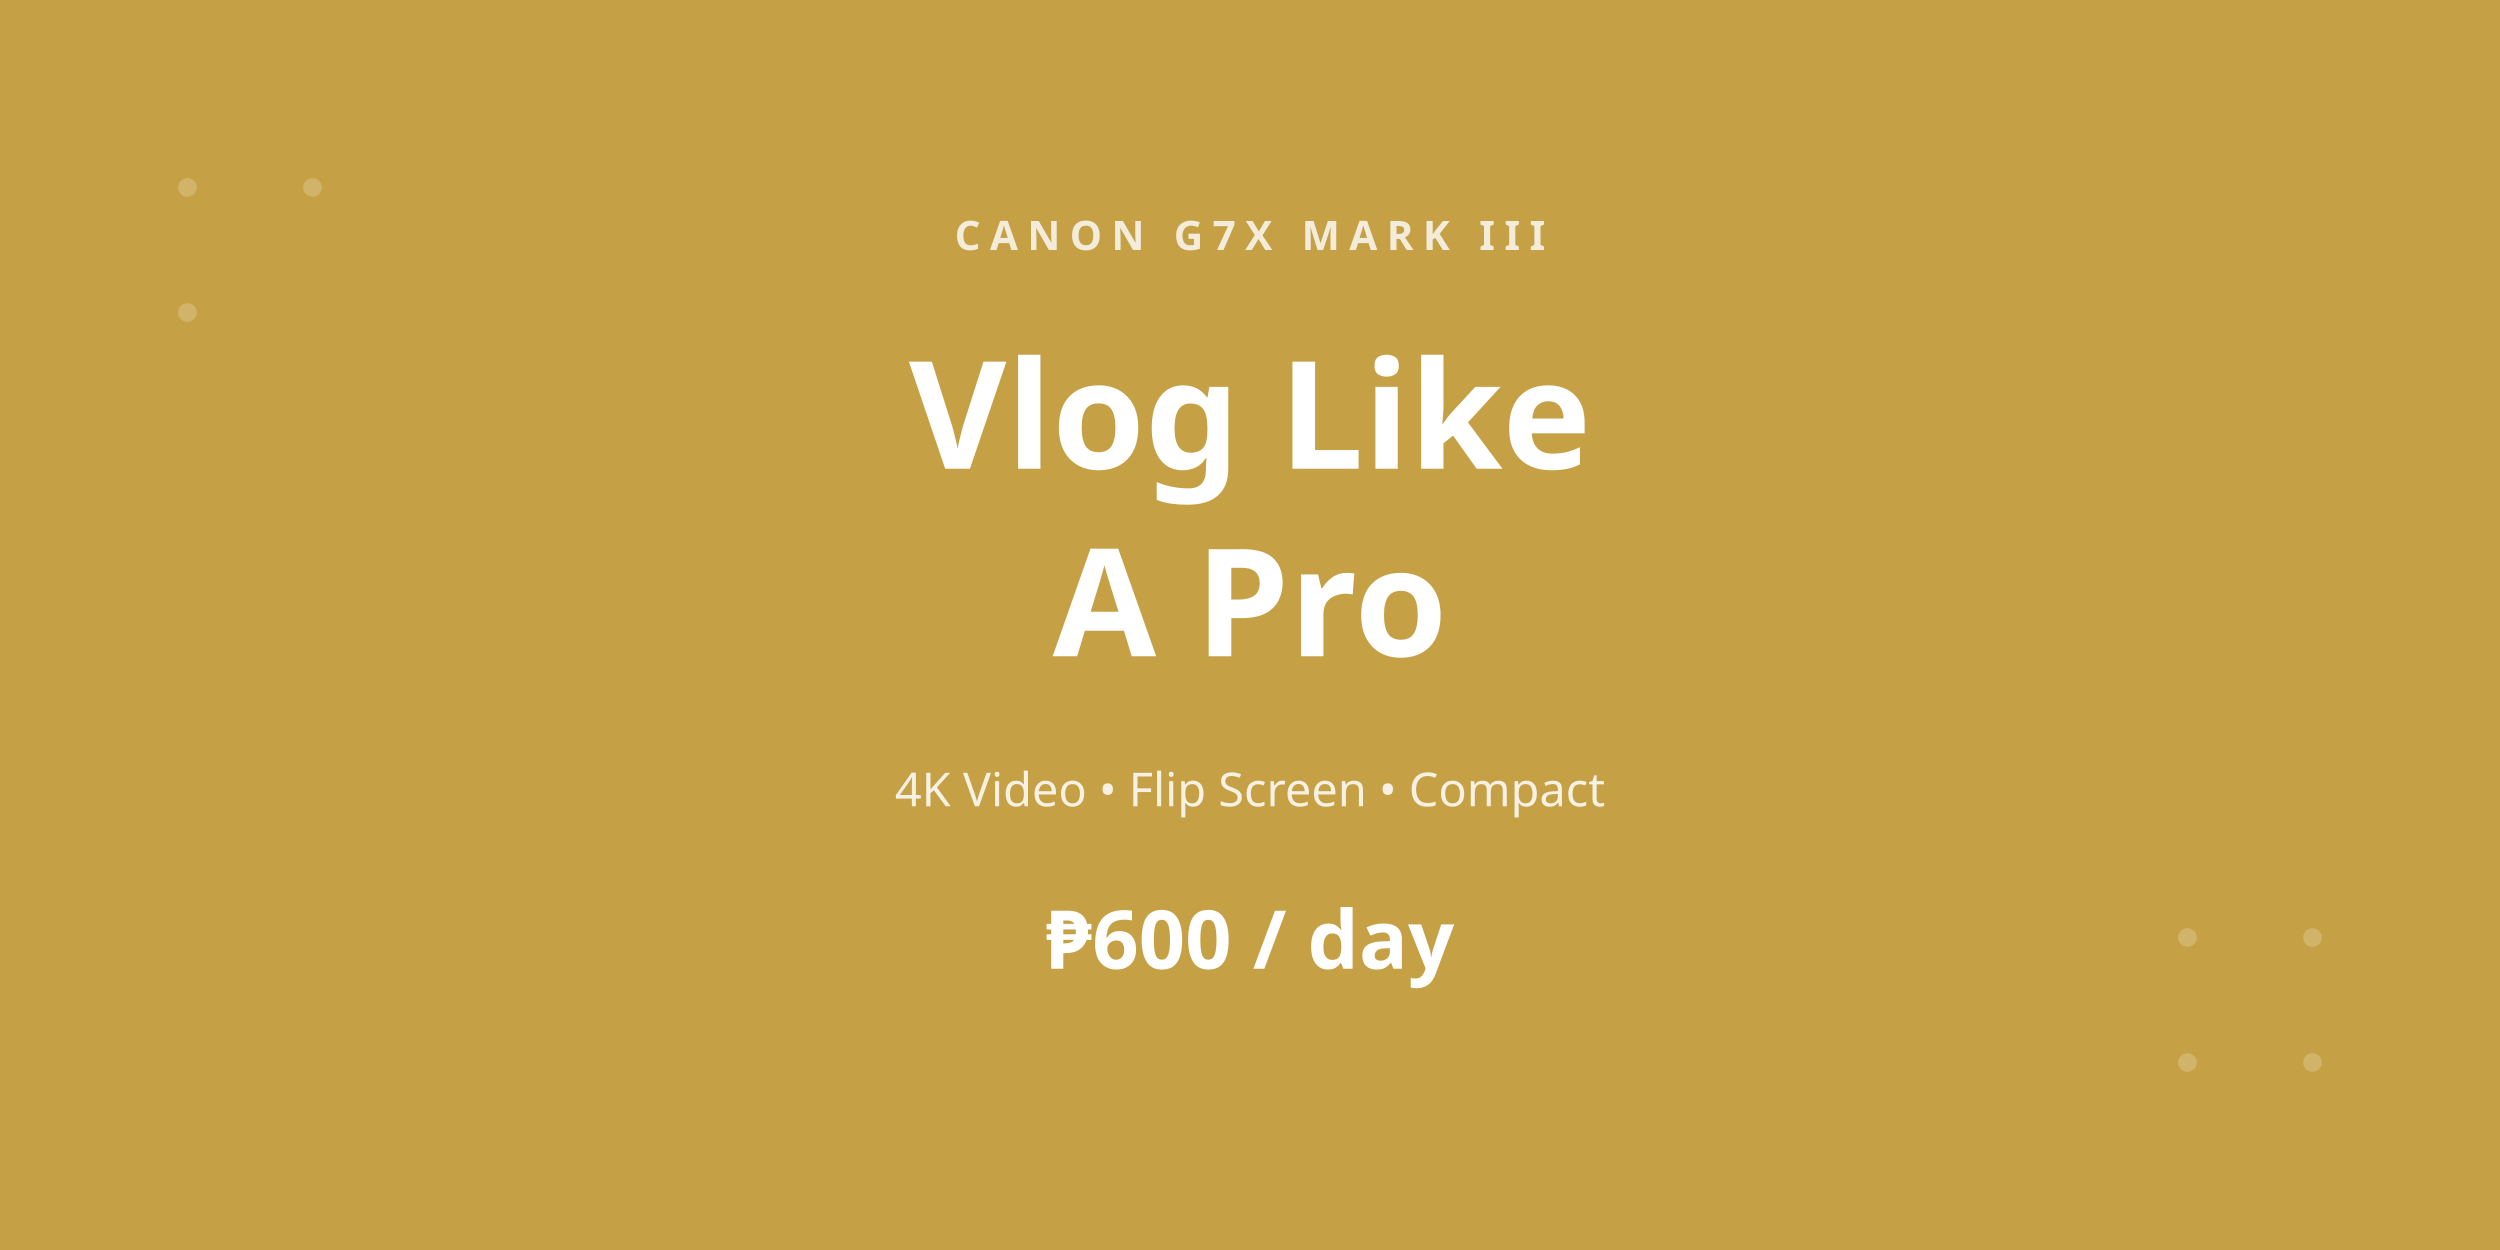
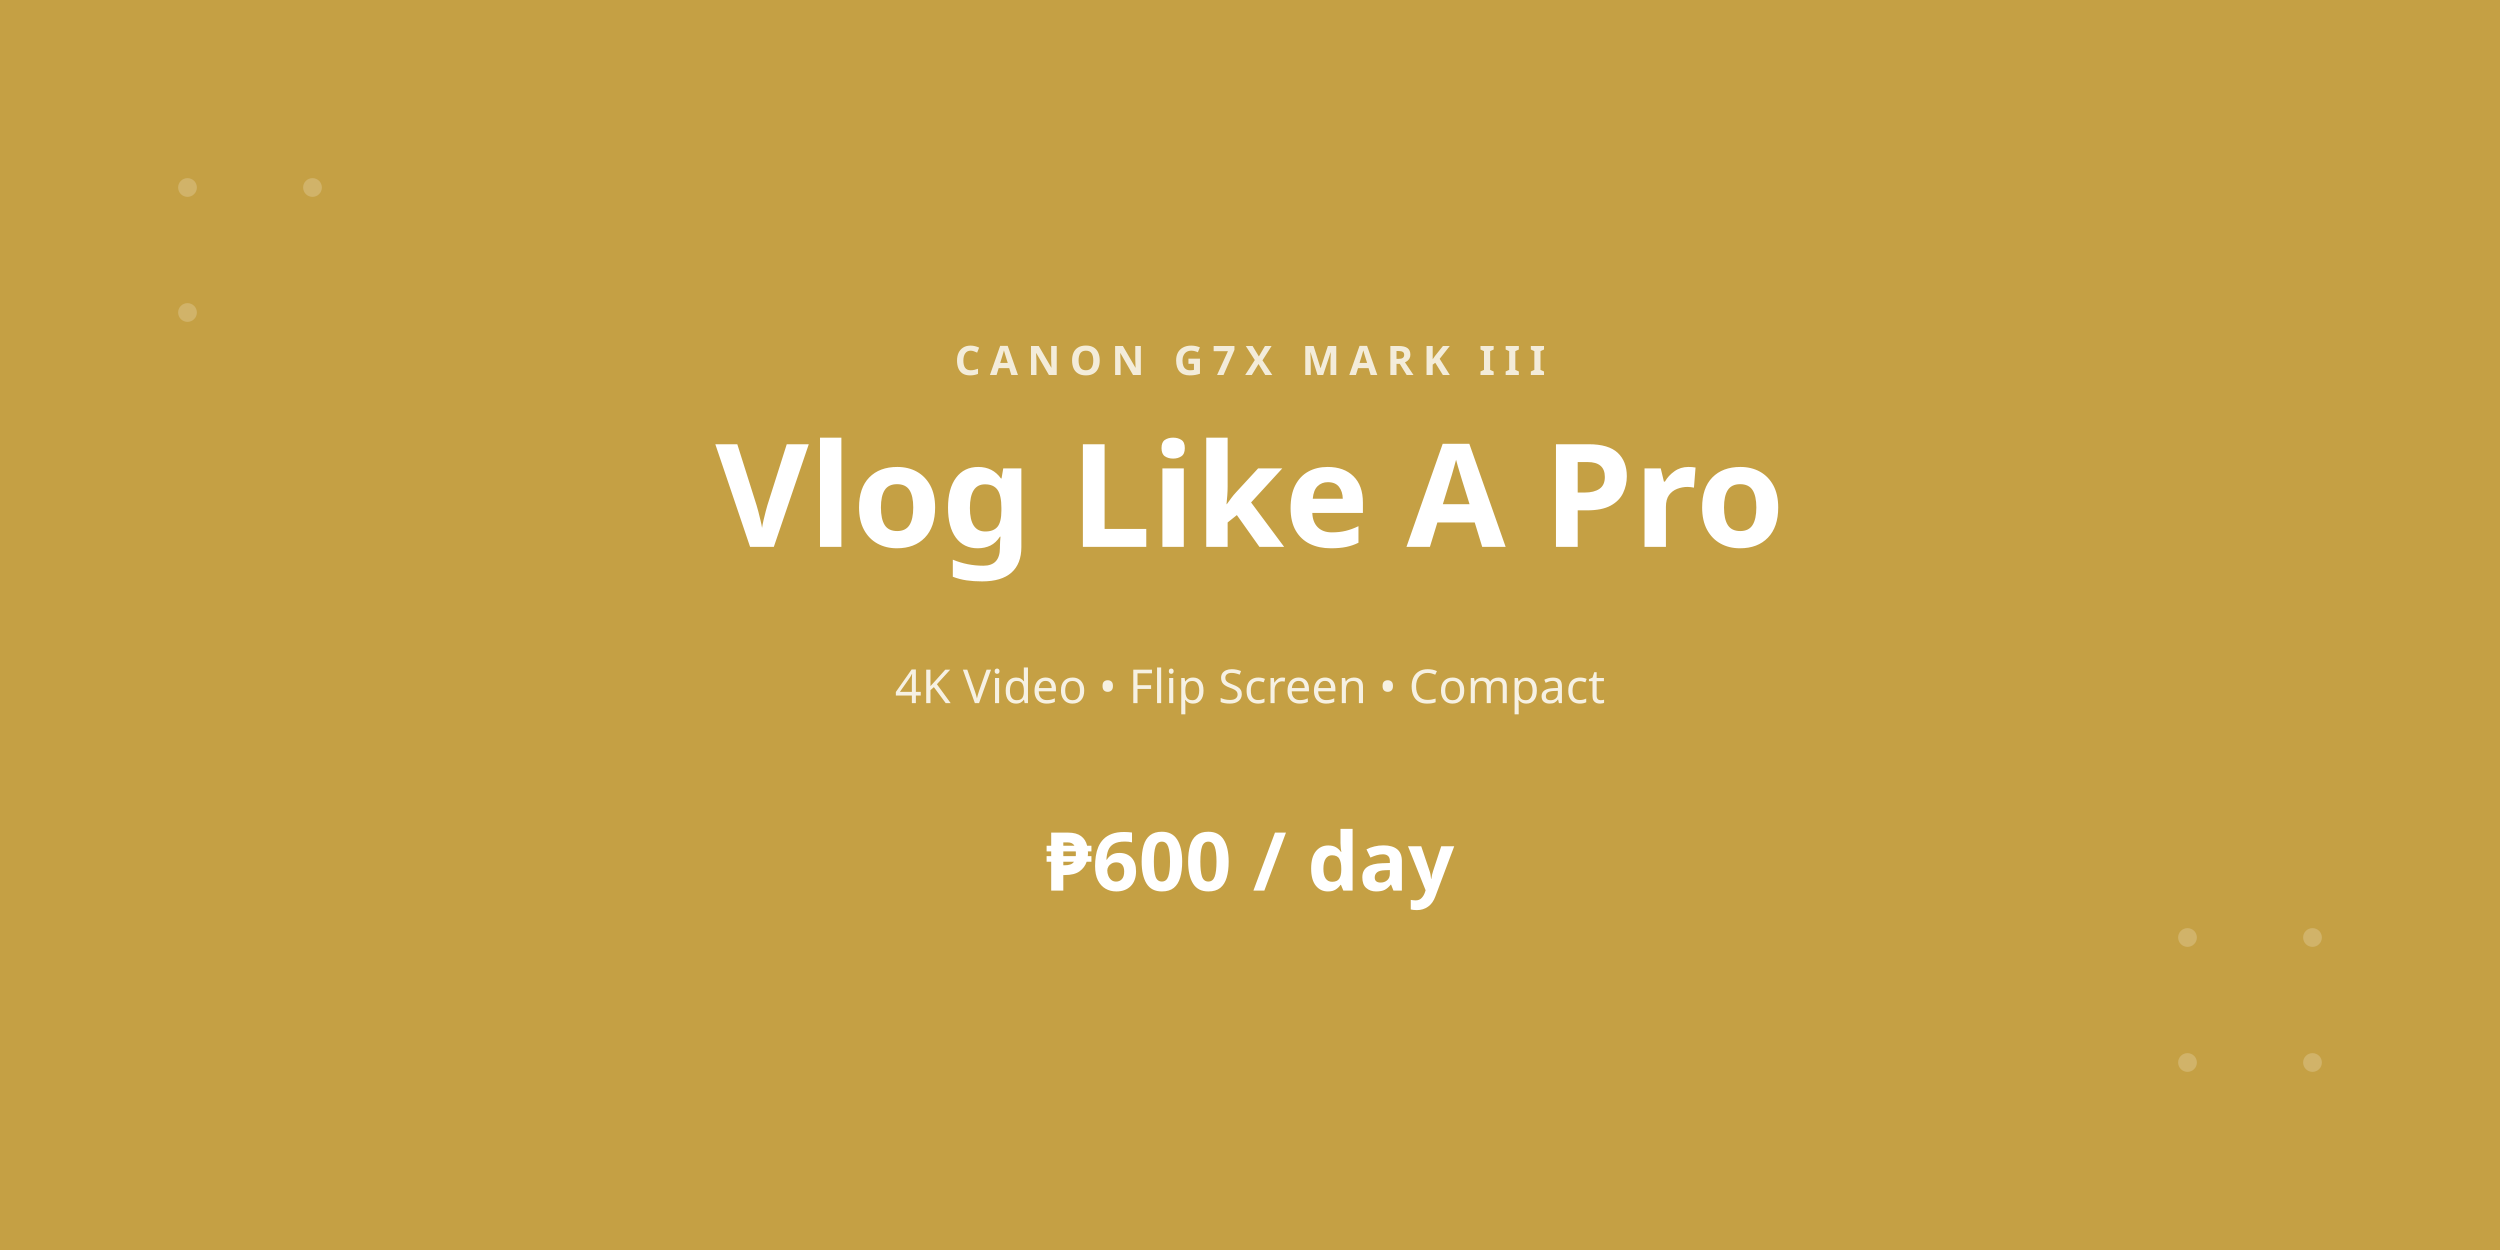
<svg xmlns="http://www.w3.org/2000/svg" viewBox="0 0 800 400" fill="none" preserveAspectRatio="xMidYMid slice">
  <defs>
    <linearGradient id="bg2" x1="0" y1="0" x2="800" y2="400">
      <stop offset="0%" stop-color="#C5A044" />
      <stop offset="50%" stop-color="#D4B66A" />
      <stop offset="100%" stop-color="#A6852E" />
    </linearGradient>
  </defs>
  <rect width="800" height="400" fill="url(#bg2)" />
  <g opacity="0.2">
    <circle cx="60" cy="60" r="3" fill="white" />
    <circle cx="100" cy="60" r="3" fill="white" />
    <circle cx="60" cy="100" r="3" fill="white" />
    <circle cx="700" cy="300" r="3" fill="white" />
    <circle cx="740" cy="300" r="3" fill="white" />
    <circle cx="700" cy="340" r="3" fill="white" />
    <circle cx="740" cy="340" r="3" fill="white" />
  </g>
-   <text x="400" y="80" text-anchor="middle" font-family="system-ui, sans-serif" font-size="13" font-weight="700" fill="white" letter-spacing="3" opacity="0.8">CANON G7X MARK III</text>
-   <text x="400" y="150" text-anchor="middle" font-family="system-ui, sans-serif" font-size="48" font-weight="800" fill="white">Vlog Like</text>
-   <text x="400" y="210" text-anchor="middle" font-family="system-ui, sans-serif" font-size="48" font-weight="800" fill="white">A Pro</text>
-   <text x="400" y="258" text-anchor="middle" font-family="system-ui, sans-serif" font-size="15" fill="white" opacity="0.85">4K Video • Flip Screen • Compact</text>
-   <text x="400" y="310" text-anchor="middle" font-family="system-ui, sans-serif" font-size="26" font-weight="700" fill="white">₱600 / day</text>
+   <text x="400" y="120" text-anchor="middle" font-family="system-ui, sans-serif" font-size="13" font-weight="700" fill="white" letter-spacing="3" opacity="0.8">CANON G7X MARK III</text>
+   <text x="400" y="175" text-anchor="middle" font-family="system-ui, sans-serif" font-size="46" font-weight="800" fill="white">Vlog Like A Pro</text>
+   <text x="400" y="225" text-anchor="middle" font-family="system-ui, sans-serif" font-size="15" fill="white" opacity="0.85">4K Video • Flip Screen • Compact</text>
+   <text x="400" y="285" text-anchor="middle" font-family="system-ui, sans-serif" font-size="26" font-weight="700" fill="white">₱600 / day</text>
</svg>
